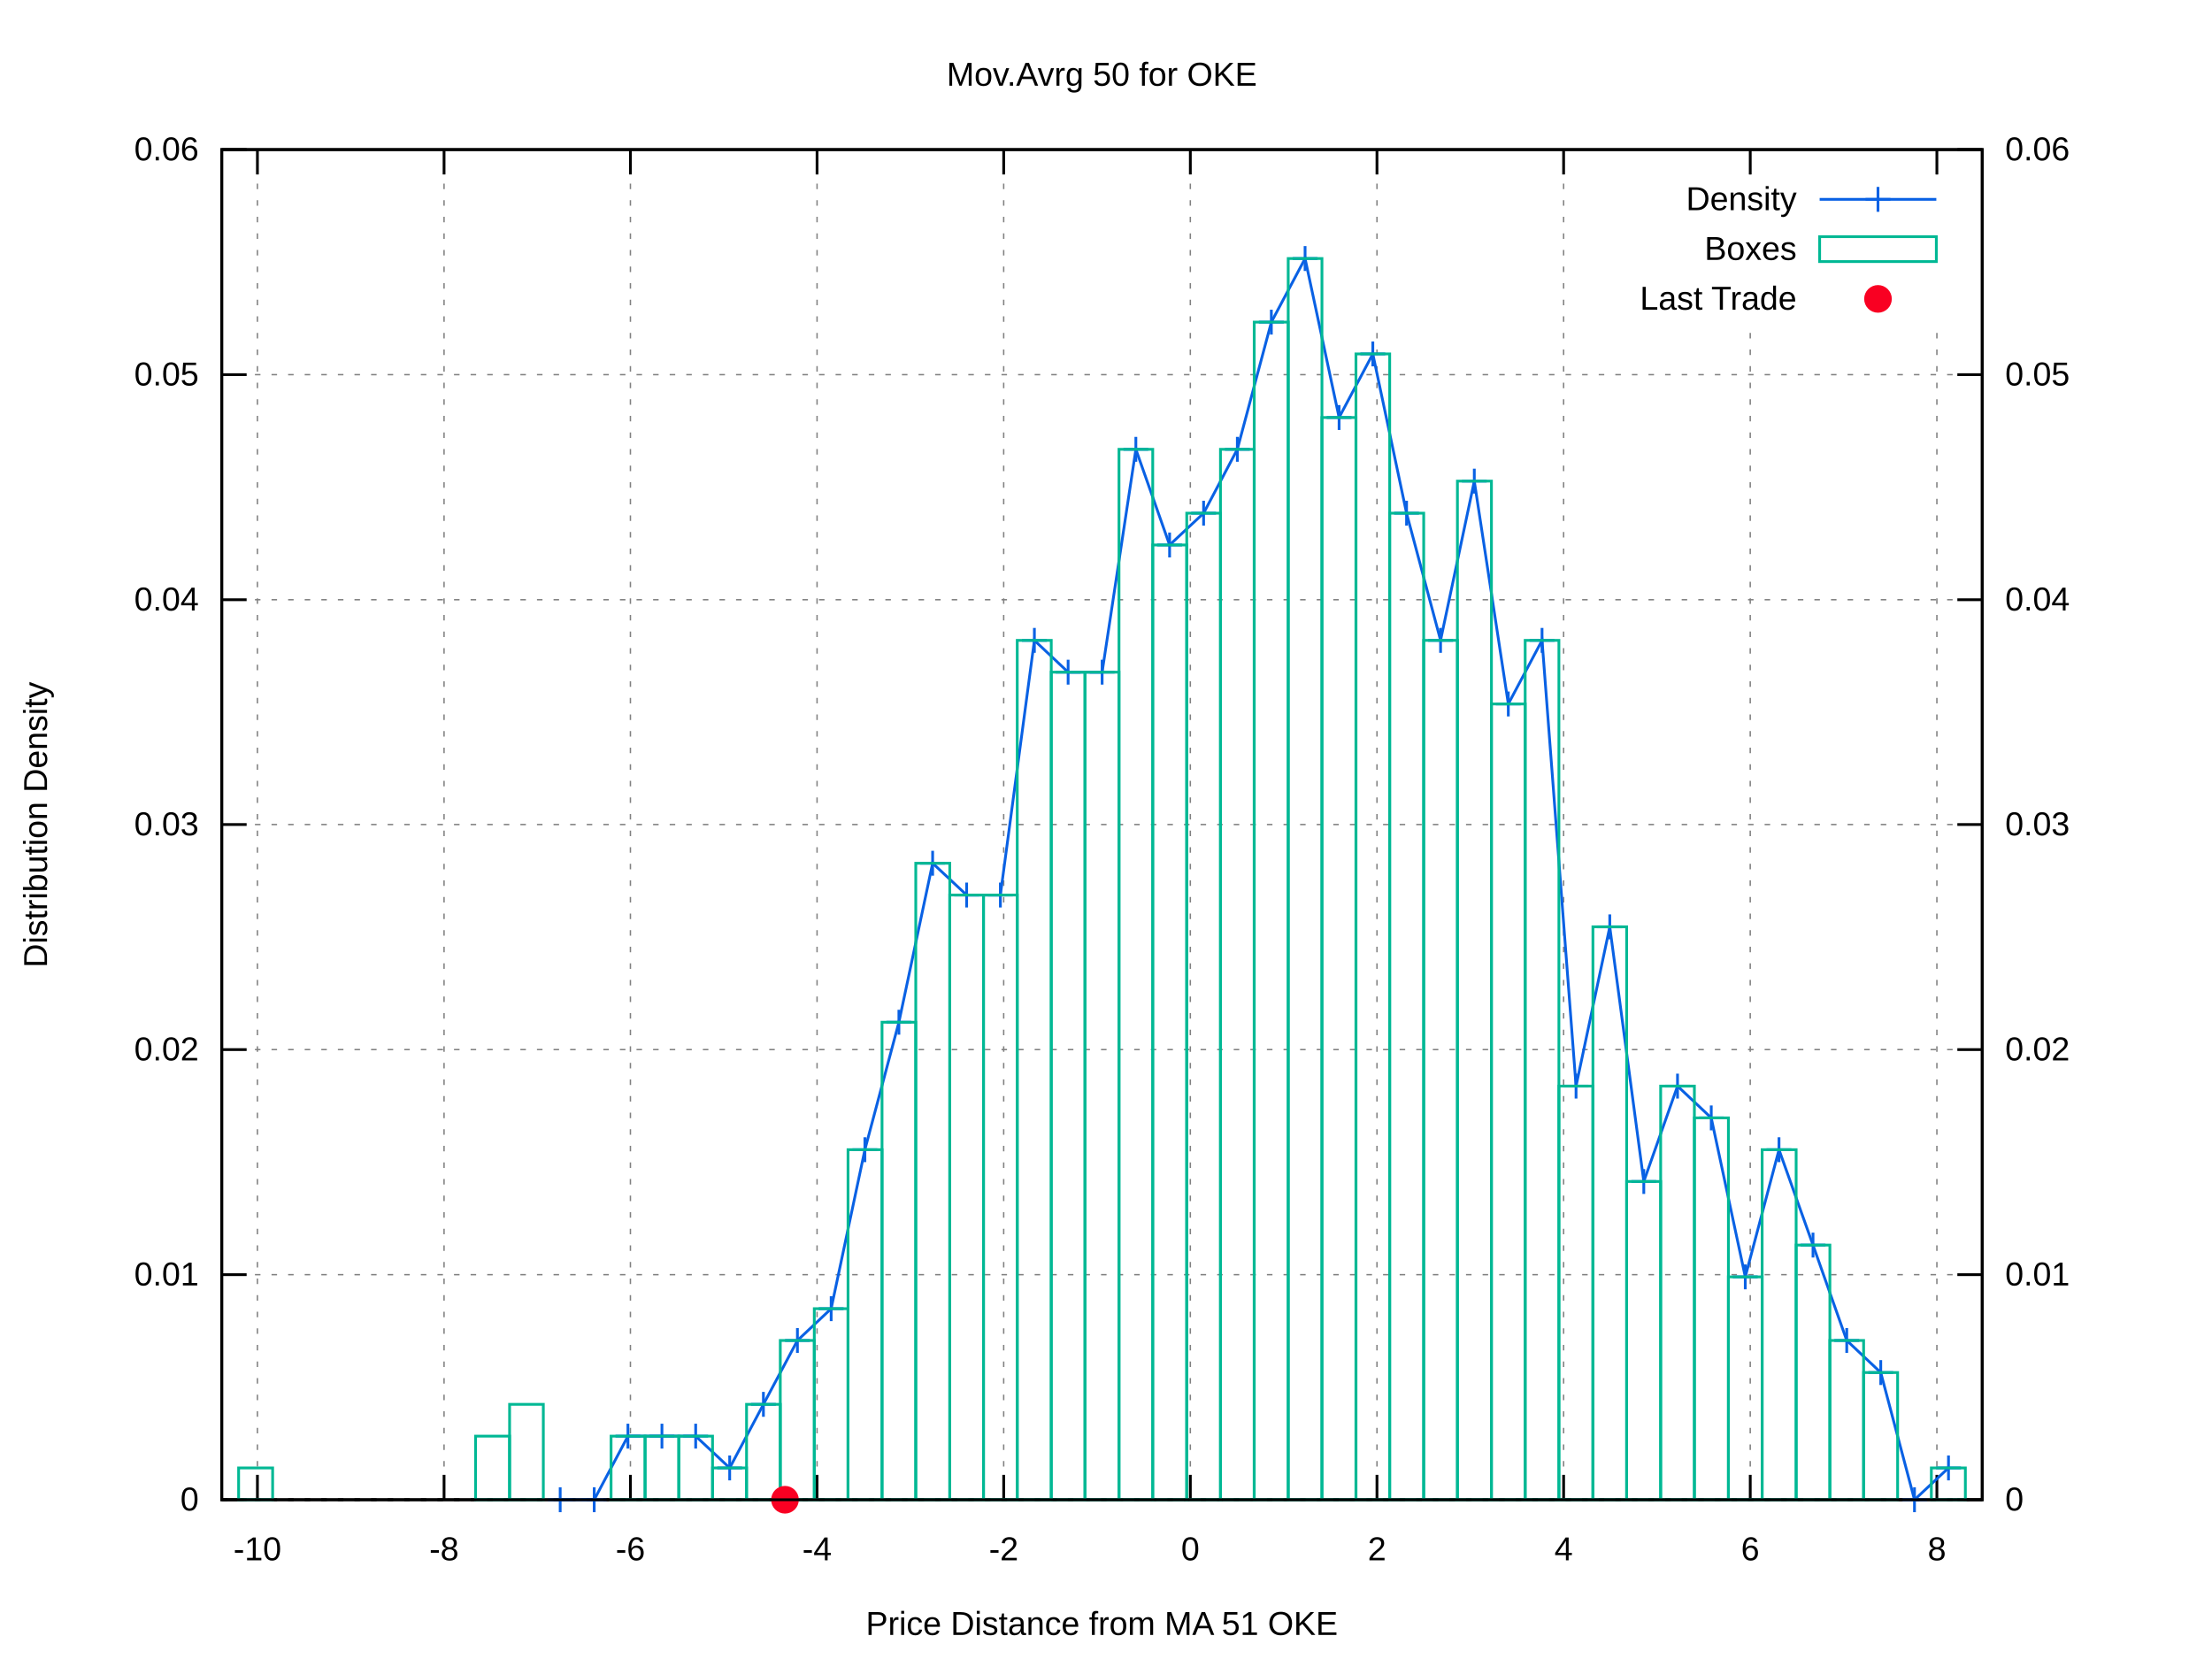
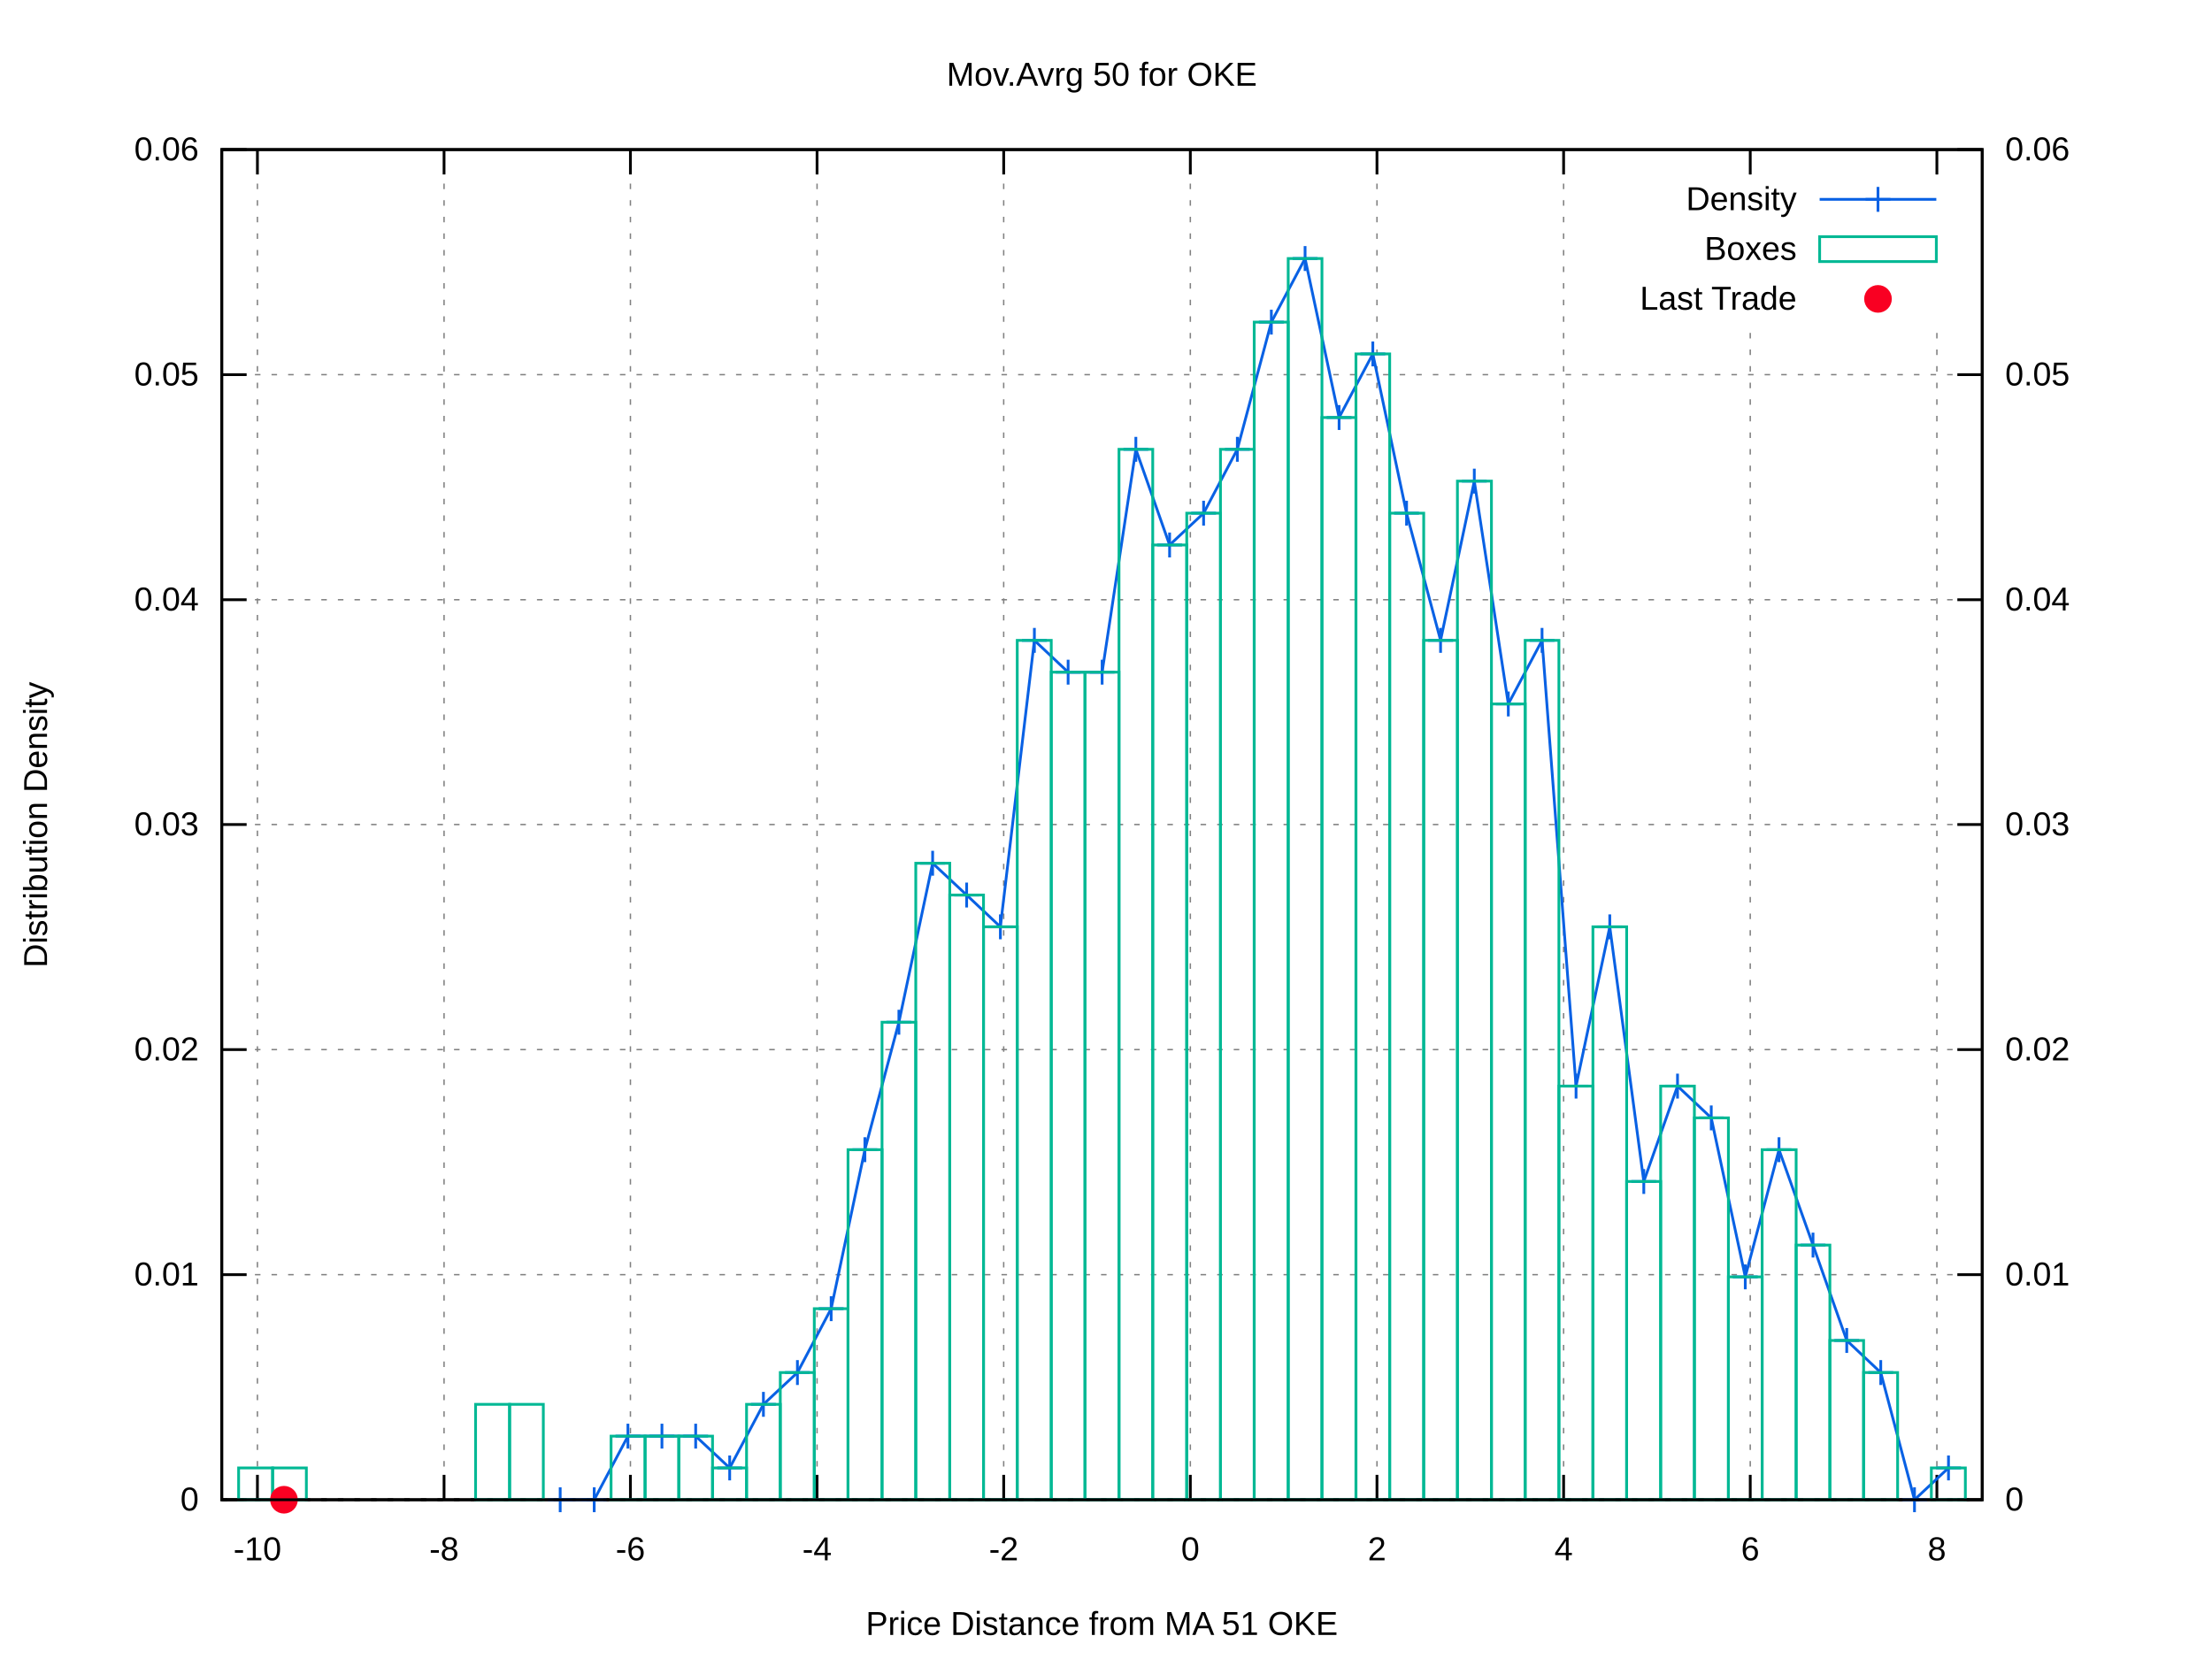
<svg xmlns="http://www.w3.org/2000/svg" xmlns:xlink="http://www.w3.org/1999/xlink" viewBox="0 0 800 600">
  <g id="gnuplot_canvas">
    <rect x="0" y="0" width="800" height="600" fill="#ffffff" />
    <defs>
      <circle id="gpDot" r="0.5" stroke-width="0.5" />
      <path id="gpPt0" stroke-width="0.222" stroke="currentColor" d="M-1,0 h2 M0,-1 v2" />
      <path id="gpPt1" stroke-width="0.222" stroke="currentColor" d="M-1,-1 L1,1 M1,-1 L-1,1" />
      <path id="gpPt2" stroke-width="0.222" stroke="currentColor" d="M-1,0 L1,0 M0,-1 L0,1 M-1,-1 L1,1 M-1,1 L1,-1" />
      <rect id="gpPt3" stroke-width="0.222" stroke="currentColor" x="-1" y="-1" width="2" height="2" />
      <rect id="gpPt4" stroke-width="0.222" stroke="currentColor" fill="currentColor" x="-1" y="-1" width="2" height="2" />
      <circle id="gpPt5" stroke-width="0.222" stroke="currentColor" cx="0" cy="0" r="1" />
      <use xlink:href="#gpPt5" id="gpPt6" fill="currentColor" stroke="none" />
      <path id="gpPt7" stroke-width="0.222" stroke="currentColor" d="M0,-1.33 L-1.33,0.67 L1.33,0.67 z" />
      <use xlink:href="#gpPt7" id="gpPt8" fill="currentColor" stroke="none" />
      <use xlink:href="#gpPt7" id="gpPt9" stroke="currentColor" transform="rotate(180)" />
      <use xlink:href="#gpPt9" id="gpPt10" fill="currentColor" stroke="none" />
      <use xlink:href="#gpPt3" id="gpPt11" stroke="currentColor" transform="rotate(45)" />
      <use xlink:href="#gpPt11" id="gpPt12" fill="currentColor" stroke="none" />
      <path id="gpPt13" stroke-width="0.222" stroke="currentColor" d="M0,1.330 L1.265,0.411 L0.782,-1.067 L-0.782,-1.076 L-1.265,0.411 z" />
      <use xlink:href="#gpPt13" id="gpPt14" fill="currentColor" stroke="none" />
      <filter id="textbox" filterUnits="objectBoundingBox" x="0" y="0" height="1" width="1">
        <feFlood flood-color="#FFFFFF" flood-opacity="1" result="bgnd" />
        <feComposite in="SourceGraphic" in2="bgnd" operator="atop" />
      </filter>
      <filter id="greybox" filterUnits="objectBoundingBox" x="0" y="0" height="1" width="1">
        <feFlood flood-color="lightgrey" flood-opacity="1" result="grey" />
        <feComposite in="SourceGraphic" in2="grey" operator="atop" />
      </filter>
    </defs>
    <g fill="none" color="#FFFFFF" stroke="black" stroke-width="1.00" stroke-linecap="butt" stroke-linejoin="miter">
</g>
    <g fill="none" color="black" stroke="currentColor" stroke-width="1.00" stroke-linecap="butt" stroke-linejoin="miter">
</g>
    <g fill="none" color="black" stroke="black" stroke-width="0.50" stroke-linecap="butt" stroke-linejoin="miter">
</g>
    <g fill="none" color="gray" stroke="currentColor" stroke-width="0.50" stroke-linecap="butt" stroke-linejoin="miter">
      <path stroke="gray" stroke-dasharray="2,4" class="gridline" d="M80.2,542.4 L716.9,542.4  " />
    </g>
    <g fill="none" color="gray" stroke="gray" stroke-width="1.00" stroke-linecap="butt" stroke-linejoin="miter">
</g>
    <g fill="none" color="black" stroke="currentColor" stroke-width="1.00" stroke-linecap="butt" stroke-linejoin="miter">
      <path stroke="black" d="M80.2,542.4 L89.2,542.4  " />
      <g transform="translate(71.9,546.3)" stroke="none" fill="black" font-family="arial" font-size="12.00" text-anchor="end">
        <text>
          <tspan font-family="arial"> 0</tspan>
        </text>
      </g>
    </g>
    <g fill="none" color="black" stroke="currentColor" stroke-width="1.00" stroke-linecap="butt" stroke-linejoin="miter">
</g>
    <g fill="none" color="black" stroke="black" stroke-width="0.50" stroke-linecap="butt" stroke-linejoin="miter">
</g>
    <g fill="none" color="gray" stroke="currentColor" stroke-width="0.50" stroke-linecap="butt" stroke-linejoin="miter">
      <path stroke="gray" stroke-dasharray="2,4" class="gridline" d="M80.2,461.0 L716.9,461.0  " />
    </g>
    <g fill="none" color="gray" stroke="gray" stroke-width="1.00" stroke-linecap="butt" stroke-linejoin="miter">
</g>
    <g fill="none" color="black" stroke="currentColor" stroke-width="1.00" stroke-linecap="butt" stroke-linejoin="miter">
      <path stroke="black" d="M80.2,461.0 L89.2,461.0  " />
      <g transform="translate(71.9,464.9)" stroke="none" fill="black" font-family="arial" font-size="12.00" text-anchor="end">
        <text>
          <tspan font-family="arial"> 0.01</tspan>
        </text>
      </g>
    </g>
    <g fill="none" color="black" stroke="currentColor" stroke-width="1.00" stroke-linecap="butt" stroke-linejoin="miter">
</g>
    <g fill="none" color="black" stroke="black" stroke-width="0.50" stroke-linecap="butt" stroke-linejoin="miter">
</g>
    <g fill="none" color="gray" stroke="currentColor" stroke-width="0.50" stroke-linecap="butt" stroke-linejoin="miter">
      <path stroke="gray" stroke-dasharray="2,4" class="gridline" d="M80.2,379.6 L716.9,379.6  " />
    </g>
    <g fill="none" color="gray" stroke="gray" stroke-width="1.00" stroke-linecap="butt" stroke-linejoin="miter">
</g>
    <g fill="none" color="black" stroke="currentColor" stroke-width="1.00" stroke-linecap="butt" stroke-linejoin="miter">
      <path stroke="black" d="M80.2,379.6 L89.2,379.6  " />
      <g transform="translate(71.9,383.5)" stroke="none" fill="black" font-family="arial" font-size="12.00" text-anchor="end">
        <text>
          <tspan font-family="arial"> 0.02</tspan>
        </text>
      </g>
    </g>
    <g fill="none" color="black" stroke="currentColor" stroke-width="1.00" stroke-linecap="butt" stroke-linejoin="miter">
</g>
    <g fill="none" color="black" stroke="black" stroke-width="0.50" stroke-linecap="butt" stroke-linejoin="miter">
</g>
    <g fill="none" color="gray" stroke="currentColor" stroke-width="0.50" stroke-linecap="butt" stroke-linejoin="miter">
      <path stroke="gray" stroke-dasharray="2,4" class="gridline" d="M80.2,298.2 L716.9,298.2  " />
    </g>
    <g fill="none" color="gray" stroke="gray" stroke-width="1.00" stroke-linecap="butt" stroke-linejoin="miter">
</g>
    <g fill="none" color="black" stroke="currentColor" stroke-width="1.00" stroke-linecap="butt" stroke-linejoin="miter">
      <path stroke="black" d="M80.2,298.2 L89.2,298.2  " />
      <g transform="translate(71.9,302.1)" stroke="none" fill="black" font-family="arial" font-size="12.00" text-anchor="end">
        <text>
          <tspan font-family="arial"> 0.03</tspan>
        </text>
      </g>
    </g>
    <g fill="none" color="black" stroke="currentColor" stroke-width="1.00" stroke-linecap="butt" stroke-linejoin="miter">
</g>
    <g fill="none" color="black" stroke="black" stroke-width="0.50" stroke-linecap="butt" stroke-linejoin="miter">
</g>
    <g fill="none" color="gray" stroke="currentColor" stroke-width="0.50" stroke-linecap="butt" stroke-linejoin="miter">
      <path stroke="gray" stroke-dasharray="2,4" class="gridline" d="M80.2,216.9 L716.9,216.9  " />
    </g>
    <g fill="none" color="gray" stroke="gray" stroke-width="1.00" stroke-linecap="butt" stroke-linejoin="miter">
</g>
    <g fill="none" color="black" stroke="currentColor" stroke-width="1.00" stroke-linecap="butt" stroke-linejoin="miter">
      <path stroke="black" d="M80.2,216.9 L89.2,216.9  " />
      <g transform="translate(71.9,220.8)" stroke="none" fill="black" font-family="arial" font-size="12.00" text-anchor="end">
        <text>
          <tspan font-family="arial"> 0.04</tspan>
        </text>
      </g>
    </g>
    <g fill="none" color="black" stroke="currentColor" stroke-width="1.00" stroke-linecap="butt" stroke-linejoin="miter">
</g>
    <g fill="none" color="black" stroke="black" stroke-width="0.50" stroke-linecap="butt" stroke-linejoin="miter">
</g>
    <g fill="none" color="gray" stroke="currentColor" stroke-width="0.50" stroke-linecap="butt" stroke-linejoin="miter">
      <path stroke="gray" stroke-dasharray="2,4" class="gridline" d="M80.2,135.5 L716.9,135.5  " />
    </g>
    <g fill="none" color="gray" stroke="gray" stroke-width="1.00" stroke-linecap="butt" stroke-linejoin="miter">
</g>
    <g fill="none" color="black" stroke="currentColor" stroke-width="1.00" stroke-linecap="butt" stroke-linejoin="miter">
      <path stroke="black" d="M80.2,135.5 L89.2,135.5  " />
      <g transform="translate(71.9,139.4)" stroke="none" fill="black" font-family="arial" font-size="12.00" text-anchor="end">
        <text>
          <tspan font-family="arial"> 0.05</tspan>
        </text>
      </g>
    </g>
    <g fill="none" color="black" stroke="currentColor" stroke-width="1.00" stroke-linecap="butt" stroke-linejoin="miter">
</g>
    <g fill="none" color="black" stroke="black" stroke-width="0.50" stroke-linecap="butt" stroke-linejoin="miter">
</g>
    <g fill="none" color="gray" stroke="currentColor" stroke-width="0.50" stroke-linecap="butt" stroke-linejoin="miter">
      <path stroke="gray" stroke-dasharray="2,4" class="gridline" d="M80.2,54.1 L716.9,54.1  " />
    </g>
    <g fill="none" color="gray" stroke="gray" stroke-width="1.00" stroke-linecap="butt" stroke-linejoin="miter">
</g>
    <g fill="none" color="black" stroke="currentColor" stroke-width="1.00" stroke-linecap="butt" stroke-linejoin="miter">
      <path stroke="black" d="M80.2,54.1 L89.2,54.1  " />
      <g transform="translate(71.9,58.0)" stroke="none" fill="black" font-family="arial" font-size="12.00" text-anchor="end">
        <text>
          <tspan font-family="arial"> 0.06</tspan>
        </text>
      </g>
    </g>
    <g fill="none" color="black" stroke="currentColor" stroke-width="1.00" stroke-linecap="butt" stroke-linejoin="miter">
</g>
    <g fill="none" color="black" stroke="black" stroke-width="0.50" stroke-linecap="butt" stroke-linejoin="miter">
</g>
    <g fill="none" color="gray" stroke="currentColor" stroke-width="0.50" stroke-linecap="butt" stroke-linejoin="miter">
      <path stroke="gray" stroke-dasharray="2,4" class="gridline" d="M93.1,542.4 L93.1,54.1  " />
    </g>
    <g fill="none" color="gray" stroke="gray" stroke-width="1.00" stroke-linecap="butt" stroke-linejoin="miter">
</g>
    <g fill="none" color="black" stroke="currentColor" stroke-width="1.00" stroke-linecap="butt" stroke-linejoin="miter">
      <path stroke="black" d="M93.1,542.4 L93.1,533.4 M93.1,54.1 L93.1,63.1  " />
      <g transform="translate(93.1,564.3)" stroke="none" fill="black" font-family="arial" font-size="12.00" text-anchor="middle">
        <text>
          <tspan font-family="arial">-10</tspan>
        </text>
      </g>
    </g>
    <g fill="none" color="black" stroke="currentColor" stroke-width="1.00" stroke-linecap="butt" stroke-linejoin="miter">
</g>
    <g fill="none" color="black" stroke="black" stroke-width="0.50" stroke-linecap="butt" stroke-linejoin="miter">
</g>
    <g fill="none" color="gray" stroke="currentColor" stroke-width="0.50" stroke-linecap="butt" stroke-linejoin="miter">
      <path stroke="gray" stroke-dasharray="2,4" class="gridline" d="M160.6,542.4 L160.6,54.1  " />
    </g>
    <g fill="none" color="gray" stroke="gray" stroke-width="1.00" stroke-linecap="butt" stroke-linejoin="miter">
</g>
    <g fill="none" color="black" stroke="currentColor" stroke-width="1.00" stroke-linecap="butt" stroke-linejoin="miter">
      <path stroke="black" d="M160.6,542.4 L160.6,533.4 M160.6,54.1 L160.6,63.1  " />
      <g transform="translate(160.6,564.3)" stroke="none" fill="black" font-family="arial" font-size="12.00" text-anchor="middle">
        <text>
          <tspan font-family="arial">-8</tspan>
        </text>
      </g>
    </g>
    <g fill="none" color="black" stroke="currentColor" stroke-width="1.00" stroke-linecap="butt" stroke-linejoin="miter">
</g>
    <g fill="none" color="black" stroke="black" stroke-width="0.50" stroke-linecap="butt" stroke-linejoin="miter">
</g>
    <g fill="none" color="gray" stroke="currentColor" stroke-width="0.50" stroke-linecap="butt" stroke-linejoin="miter">
      <path stroke="gray" stroke-dasharray="2,4" class="gridline" d="M228.0,542.4 L228.0,54.1  " />
    </g>
    <g fill="none" color="gray" stroke="gray" stroke-width="1.00" stroke-linecap="butt" stroke-linejoin="miter">
</g>
    <g fill="none" color="black" stroke="currentColor" stroke-width="1.00" stroke-linecap="butt" stroke-linejoin="miter">
      <path stroke="black" d="M228.0,542.4 L228.0,533.4 M228.0,54.1 L228.0,63.1  " />
      <g transform="translate(228.0,564.3)" stroke="none" fill="black" font-family="arial" font-size="12.00" text-anchor="middle">
        <text>
          <tspan font-family="arial">-6</tspan>
        </text>
      </g>
    </g>
    <g fill="none" color="black" stroke="currentColor" stroke-width="1.00" stroke-linecap="butt" stroke-linejoin="miter">
</g>
    <g fill="none" color="black" stroke="black" stroke-width="0.50" stroke-linecap="butt" stroke-linejoin="miter">
</g>
    <g fill="none" color="gray" stroke="currentColor" stroke-width="0.50" stroke-linecap="butt" stroke-linejoin="miter">
      <path stroke="gray" stroke-dasharray="2,4" class="gridline" d="M295.5,542.4 L295.5,54.1  " />
    </g>
    <g fill="none" color="gray" stroke="gray" stroke-width="1.00" stroke-linecap="butt" stroke-linejoin="miter">
</g>
    <g fill="none" color="black" stroke="currentColor" stroke-width="1.00" stroke-linecap="butt" stroke-linejoin="miter">
      <path stroke="black" d="M295.5,542.4 L295.5,533.4 M295.5,54.1 L295.5,63.1  " />
      <g transform="translate(295.5,564.3)" stroke="none" fill="black" font-family="arial" font-size="12.00" text-anchor="middle">
        <text>
          <tspan font-family="arial">-4</tspan>
        </text>
      </g>
    </g>
    <g fill="none" color="black" stroke="currentColor" stroke-width="1.00" stroke-linecap="butt" stroke-linejoin="miter">
</g>
    <g fill="none" color="black" stroke="black" stroke-width="0.50" stroke-linecap="butt" stroke-linejoin="miter">
</g>
    <g fill="none" color="gray" stroke="currentColor" stroke-width="0.50" stroke-linecap="butt" stroke-linejoin="miter">
      <path stroke="gray" stroke-dasharray="2,4" class="gridline" d="M363.0,542.4 L363.0,54.1  " />
    </g>
    <g fill="none" color="gray" stroke="gray" stroke-width="1.00" stroke-linecap="butt" stroke-linejoin="miter">
</g>
    <g fill="none" color="black" stroke="currentColor" stroke-width="1.00" stroke-linecap="butt" stroke-linejoin="miter">
      <path stroke="black" d="M363.0,542.4 L363.0,533.4 M363.0,54.1 L363.0,63.1  " />
      <g transform="translate(363.0,564.3)" stroke="none" fill="black" font-family="arial" font-size="12.00" text-anchor="middle">
        <text>
          <tspan font-family="arial">-2</tspan>
        </text>
      </g>
    </g>
    <g fill="none" color="black" stroke="currentColor" stroke-width="1.00" stroke-linecap="butt" stroke-linejoin="miter">
</g>
    <g fill="none" color="black" stroke="black" stroke-width="0.50" stroke-linecap="butt" stroke-linejoin="miter">
</g>
    <g fill="none" color="gray" stroke="currentColor" stroke-width="0.50" stroke-linecap="butt" stroke-linejoin="miter">
      <path stroke="gray" stroke-dasharray="2,4" class="gridline" d="M430.5,542.4 L430.5,54.1  " />
    </g>
    <g fill="none" color="gray" stroke="gray" stroke-width="1.00" stroke-linecap="butt" stroke-linejoin="miter">
</g>
    <g fill="none" color="black" stroke="currentColor" stroke-width="1.00" stroke-linecap="butt" stroke-linejoin="miter">
      <path stroke="black" d="M430.5,542.4 L430.5,533.4 M430.5,54.1 L430.5,63.1  " />
      <g transform="translate(430.5,564.3)" stroke="none" fill="black" font-family="arial" font-size="12.00" text-anchor="middle">
        <text>
          <tspan font-family="arial"> 0</tspan>
        </text>
      </g>
    </g>
    <g fill="none" color="black" stroke="currentColor" stroke-width="1.00" stroke-linecap="butt" stroke-linejoin="miter">
</g>
    <g fill="none" color="black" stroke="black" stroke-width="0.50" stroke-linecap="butt" stroke-linejoin="miter">
</g>
    <g fill="none" color="gray" stroke="currentColor" stroke-width="0.50" stroke-linecap="butt" stroke-linejoin="miter">
      <path stroke="gray" stroke-dasharray="2,4" class="gridline" d="M498.0,542.4 L498.0,54.1  " />
    </g>
    <g fill="none" color="gray" stroke="gray" stroke-width="1.00" stroke-linecap="butt" stroke-linejoin="miter">
</g>
    <g fill="none" color="black" stroke="currentColor" stroke-width="1.00" stroke-linecap="butt" stroke-linejoin="miter">
      <path stroke="black" d="M498.0,542.4 L498.0,533.4 M498.0,54.1 L498.0,63.1  " />
      <g transform="translate(498.0,564.3)" stroke="none" fill="black" font-family="arial" font-size="12.00" text-anchor="middle">
        <text>
          <tspan font-family="arial"> 2</tspan>
        </text>
      </g>
    </g>
    <g fill="none" color="black" stroke="currentColor" stroke-width="1.00" stroke-linecap="butt" stroke-linejoin="miter">
</g>
    <g fill="none" color="black" stroke="black" stroke-width="0.50" stroke-linecap="butt" stroke-linejoin="miter">
</g>
    <g fill="none" color="gray" stroke="currentColor" stroke-width="0.50" stroke-linecap="butt" stroke-linejoin="miter">
      <path stroke="gray" stroke-dasharray="2,4" class="gridline" d="M565.5,542.4 L565.5,54.1  " />
    </g>
    <g fill="none" color="gray" stroke="gray" stroke-width="1.00" stroke-linecap="butt" stroke-linejoin="miter">
</g>
    <g fill="none" color="black" stroke="currentColor" stroke-width="1.00" stroke-linecap="butt" stroke-linejoin="miter">
      <path stroke="black" d="M565.5,542.4 L565.5,533.4 M565.5,54.1 L565.5,63.1  " />
      <g transform="translate(565.5,564.3)" stroke="none" fill="black" font-family="arial" font-size="12.00" text-anchor="middle">
        <text>
          <tspan font-family="arial"> 4</tspan>
        </text>
      </g>
    </g>
    <g fill="none" color="black" stroke="currentColor" stroke-width="1.00" stroke-linecap="butt" stroke-linejoin="miter">
</g>
    <g fill="none" color="black" stroke="black" stroke-width="0.50" stroke-linecap="butt" stroke-linejoin="miter">
</g>
    <g fill="none" color="gray" stroke="currentColor" stroke-width="0.50" stroke-linecap="butt" stroke-linejoin="miter">
      <path stroke="gray" stroke-dasharray="2,4" class="gridline" d="M633.0,542.4 L633.0,117.1 M633.0,63.1 L633.0,54.1  " />
    </g>
    <g fill="none" color="gray" stroke="gray" stroke-width="1.00" stroke-linecap="butt" stroke-linejoin="miter">
</g>
    <g fill="none" color="black" stroke="currentColor" stroke-width="1.00" stroke-linecap="butt" stroke-linejoin="miter">
      <path stroke="black" d="M633.0,542.4 L633.0,533.4 M633.0,54.1 L633.0,63.1  " />
      <g transform="translate(633.0,564.3)" stroke="none" fill="black" font-family="arial" font-size="12.00" text-anchor="middle">
        <text>
          <tspan font-family="arial"> 6</tspan>
        </text>
      </g>
    </g>
    <g fill="none" color="black" stroke="currentColor" stroke-width="1.00" stroke-linecap="butt" stroke-linejoin="miter">
</g>
    <g fill="none" color="black" stroke="black" stroke-width="0.50" stroke-linecap="butt" stroke-linejoin="miter">
</g>
    <g fill="none" color="gray" stroke="currentColor" stroke-width="0.50" stroke-linecap="butt" stroke-linejoin="miter">
      <path stroke="gray" stroke-dasharray="2,4" class="gridline" d="M700.5,542.4 L700.5,117.1 M700.5,63.1 L700.5,54.1  " />
    </g>
    <g fill="none" color="gray" stroke="gray" stroke-width="1.00" stroke-linecap="butt" stroke-linejoin="miter">
</g>
    <g fill="none" color="black" stroke="currentColor" stroke-width="1.00" stroke-linecap="butt" stroke-linejoin="miter">
      <path stroke="black" d="M700.5,542.4 L700.5,533.4 M700.5,54.1 L700.5,63.1  " />
      <g transform="translate(700.5,564.3)" stroke="none" fill="black" font-family="arial" font-size="12.00" text-anchor="middle">
        <text>
          <tspan font-family="arial"> 8</tspan>
        </text>
      </g>
    </g>
    <g fill="none" color="black" stroke="currentColor" stroke-width="1.00" stroke-linecap="butt" stroke-linejoin="miter">
      <path stroke="black" d="M716.9,542.4 L707.9,542.4  " />
      <g transform="translate(725.2,546.3)" stroke="none" fill="black" font-family="arial" font-size="12.00" text-anchor="start">
        <text>
          <tspan font-family="arial"> 0</tspan>
        </text>
      </g>
    </g>
    <g fill="none" color="black" stroke="currentColor" stroke-width="1.00" stroke-linecap="butt" stroke-linejoin="miter">
      <path stroke="black" d="M716.9,461.0 L707.9,461.0  " />
      <g transform="translate(725.2,464.9)" stroke="none" fill="black" font-family="arial" font-size="12.00" text-anchor="start">
        <text>
          <tspan font-family="arial"> 0.01</tspan>
        </text>
      </g>
    </g>
    <g fill="none" color="black" stroke="currentColor" stroke-width="1.00" stroke-linecap="butt" stroke-linejoin="miter">
      <path stroke="black" d="M716.9,379.6 L707.9,379.6  " />
      <g transform="translate(725.2,383.5)" stroke="none" fill="black" font-family="arial" font-size="12.00" text-anchor="start">
        <text>
          <tspan font-family="arial"> 0.02</tspan>
        </text>
      </g>
    </g>
    <g fill="none" color="black" stroke="currentColor" stroke-width="1.00" stroke-linecap="butt" stroke-linejoin="miter">
      <path stroke="black" d="M716.9,298.2 L707.9,298.2  " />
      <g transform="translate(725.2,302.1)" stroke="none" fill="black" font-family="arial" font-size="12.00" text-anchor="start">
        <text>
          <tspan font-family="arial"> 0.03</tspan>
        </text>
      </g>
    </g>
    <g fill="none" color="black" stroke="currentColor" stroke-width="1.00" stroke-linecap="butt" stroke-linejoin="miter">
      <path stroke="black" d="M716.9,216.9 L707.9,216.9  " />
      <g transform="translate(725.2,220.8)" stroke="none" fill="black" font-family="arial" font-size="12.00" text-anchor="start">
        <text>
          <tspan font-family="arial"> 0.04</tspan>
        </text>
      </g>
    </g>
    <g fill="none" color="black" stroke="currentColor" stroke-width="1.00" stroke-linecap="butt" stroke-linejoin="miter">
      <path stroke="black" d="M716.9,135.5 L707.9,135.5  " />
      <g transform="translate(725.2,139.4)" stroke="none" fill="black" font-family="arial" font-size="12.00" text-anchor="start">
        <text>
          <tspan font-family="arial"> 0.05</tspan>
        </text>
      </g>
    </g>
    <g fill="none" color="black" stroke="currentColor" stroke-width="1.00" stroke-linecap="butt" stroke-linejoin="miter">
      <path stroke="black" d="M716.9,54.1 L707.9,54.1  " />
      <g transform="translate(725.2,58.0)" stroke="none" fill="black" font-family="arial" font-size="12.00" text-anchor="start">
        <text>
          <tspan font-family="arial"> 0.06</tspan>
        </text>
      </g>
    </g>
    <g fill="none" color="black" stroke="currentColor" stroke-width="1.00" stroke-linecap="butt" stroke-linejoin="miter">
</g>
    <g fill="none" color="gray" stroke="currentColor" stroke-width="1.00" stroke-linecap="butt" stroke-linejoin="miter">
      <path stroke="black" stroke-dasharray="2,4" d="M80.2,542.4 L716.9,542.4  " />
    </g>
    <g fill="none" color="black" stroke="currentColor" stroke-width="1.00" stroke-linecap="butt" stroke-linejoin="miter">
      <path stroke="black" d="M80.2,54.1 L80.2,542.4 L716.9,542.4 L716.9,54.1 L80.2,54.1 Z  " />
    </g>
    <g fill="none" color="black" stroke="currentColor" stroke-width="1.00" stroke-linecap="butt" stroke-linejoin="miter">
      <g transform="translate(17.0,298.3) rotate(270)" stroke="none" fill="black" font-family="arial" font-size="12.00" text-anchor="middle">
        <text>
          <tspan font-family="arial">Distribution Density</tspan>
        </text>
      </g>
    </g>
    <g fill="none" color="black" stroke="currentColor" stroke-width="1.00" stroke-linecap="butt" stroke-linejoin="miter">
      <g transform="translate(398.5,591.3)" stroke="none" fill="black" font-family="arial" font-size="12.00" text-anchor="middle">
        <text>
          <tspan font-family="arial">Price Distance from MA 51 OKE</tspan>
        </text>
      </g>
    </g>
    <g fill="none" color="black" stroke="currentColor" stroke-width="1.00" stroke-linecap="butt" stroke-linejoin="miter">
      <g transform="translate(398.5,31.0)" stroke="none" fill="black" font-family="arial" font-size="12.00" text-anchor="middle">
        <text>
          <tspan font-family="arial">Mov.Avrg 50 for OKE </tspan>
        </text>
      </g>
    </g>
    <g id="gnuplot_plot_1">
      <g fill="none" color="black" stroke="currentColor" stroke-width="1.00" stroke-linecap="butt" stroke-linejoin="miter">
        <g transform="translate(649.8,76.0)" stroke="none" fill="black" font-family="arial" font-size="12.00" text-anchor="end">
          <text>
            <tspan font-family="arial">Density</tspan>
          </text>
        </g>
      </g>
      <g fill="none" color="black" stroke="currentColor" stroke-width="1.00" stroke-linecap="butt" stroke-linejoin="miter">
-         <path stroke="rgb(  9,  97, 228)" d="M658.1,72.1 L700.3,72.1 M202.6,542.4 L214.9,542.4 L227.1,519.4 L239.4,519.4 L251.6,519.4 L263.9,530.9   L276.1,507.9 L288.4,484.8 L300.6,473.3 L312.8,415.8 L325.1,369.7 L337.3,312.2 L349.6,323.7 L361.8,323.7   L374.1,231.6 L386.3,243.1 L398.6,243.1 L410.8,162.5 L423.0,197.1 L435.3,185.6 L447.5,162.5 L459.8,116.5   L472.0,93.5 L484.3,151.0 L496.5,128.0 L508.7,185.6 L521.0,231.6 L533.2,174.0 L545.5,254.6 L557.7,231.6   L570.0,392.8 L582.2,335.2 L594.5,427.3 L606.7,392.8 L618.9,404.3 L631.2,461.8 L643.4,415.8 L655.7,450.3   L667.9,484.8 L680.2,496.4 L692.4,542.4 L704.7,530.9  " />
+         <path stroke="rgb(  9,  97, 228)" d="M658.1,72.1 L700.3,72.1 M202.6,542.4 L214.9,542.4 L227.1,519.4 L239.4,519.4 L251.6,519.4 L263.9,530.9   L276.1,507.9 L288.4,496.4 L300.6,473.3 L312.8,415.8 L325.1,369.7 L337.3,312.2 L349.6,323.7 L361.8,335.2   L374.1,231.6 L386.3,243.1 L398.6,243.1 L410.8,162.5 L423.0,197.1 L435.3,185.6 L447.5,162.5 L459.8,116.5   L472.0,93.5 L484.3,151.0 L496.5,128.0 L508.7,185.6 L521.0,231.6 L533.2,174.0 L545.5,254.6 L557.7,231.6   L570.0,392.8 L582.2,335.2 L594.5,427.3 L606.7,392.8 L618.9,404.3 L631.2,461.8 L643.4,415.8 L655.7,450.3   L667.9,484.8 L680.2,496.4 L692.4,542.4 L704.7,530.9  " />
        <use xlink:href="#gpPt0" transform="translate(202.6,542.4) scale(4.50)" color="rgb(  9,  97, 228)" />
        <use xlink:href="#gpPt0" transform="translate(214.9,542.4) scale(4.50)" color="rgb(  9,  97, 228)" />
        <use xlink:href="#gpPt0" transform="translate(227.1,519.4) scale(4.50)" color="rgb(  9,  97, 228)" />
        <use xlink:href="#gpPt0" transform="translate(239.4,519.4) scale(4.50)" color="rgb(  9,  97, 228)" />
        <use xlink:href="#gpPt0" transform="translate(251.6,519.4) scale(4.50)" color="rgb(  9,  97, 228)" />
        <use xlink:href="#gpPt0" transform="translate(263.9,530.9) scale(4.50)" color="rgb(  9,  97, 228)" />
        <use xlink:href="#gpPt0" transform="translate(276.1,507.9) scale(4.50)" color="rgb(  9,  97, 228)" />
-         <use xlink:href="#gpPt0" transform="translate(288.4,484.8) scale(4.50)" color="rgb(  9,  97, 228)" />
+         <use xlink:href="#gpPt0" transform="translate(288.4,496.4) scale(4.50)" color="rgb(  9,  97, 228)" />
        <use xlink:href="#gpPt0" transform="translate(300.6,473.3) scale(4.50)" color="rgb(  9,  97, 228)" />
        <use xlink:href="#gpPt0" transform="translate(312.8,415.8) scale(4.50)" color="rgb(  9,  97, 228)" />
        <use xlink:href="#gpPt0" transform="translate(325.1,369.7) scale(4.50)" color="rgb(  9,  97, 228)" />
        <use xlink:href="#gpPt0" transform="translate(337.3,312.2) scale(4.50)" color="rgb(  9,  97, 228)" />
        <use xlink:href="#gpPt0" transform="translate(349.6,323.7) scale(4.50)" color="rgb(  9,  97, 228)" />
-         <use xlink:href="#gpPt0" transform="translate(361.8,323.7) scale(4.50)" color="rgb(  9,  97, 228)" />
+         <use xlink:href="#gpPt0" transform="translate(361.8,335.2) scale(4.50)" color="rgb(  9,  97, 228)" />
        <use xlink:href="#gpPt0" transform="translate(374.1,231.6) scale(4.50)" color="rgb(  9,  97, 228)" />
        <use xlink:href="#gpPt0" transform="translate(386.3,243.1) scale(4.50)" color="rgb(  9,  97, 228)" />
        <use xlink:href="#gpPt0" transform="translate(398.6,243.1) scale(4.50)" color="rgb(  9,  97, 228)" />
        <use xlink:href="#gpPt0" transform="translate(410.8,162.5) scale(4.50)" color="rgb(  9,  97, 228)" />
        <use xlink:href="#gpPt0" transform="translate(423.0,197.1) scale(4.50)" color="rgb(  9,  97, 228)" />
        <use xlink:href="#gpPt0" transform="translate(435.3,185.6) scale(4.50)" color="rgb(  9,  97, 228)" />
        <use xlink:href="#gpPt0" transform="translate(447.5,162.5) scale(4.50)" color="rgb(  9,  97, 228)" />
        <use xlink:href="#gpPt0" transform="translate(459.8,116.5) scale(4.50)" color="rgb(  9,  97, 228)" />
        <use xlink:href="#gpPt0" transform="translate(472.0,93.5) scale(4.50)" color="rgb(  9,  97, 228)" />
        <use xlink:href="#gpPt0" transform="translate(484.3,151.0) scale(4.50)" color="rgb(  9,  97, 228)" />
        <use xlink:href="#gpPt0" transform="translate(496.5,128.0) scale(4.50)" color="rgb(  9,  97, 228)" />
        <use xlink:href="#gpPt0" transform="translate(508.7,185.6) scale(4.50)" color="rgb(  9,  97, 228)" />
        <use xlink:href="#gpPt0" transform="translate(521.0,231.6) scale(4.50)" color="rgb(  9,  97, 228)" />
        <use xlink:href="#gpPt0" transform="translate(533.2,174.0) scale(4.50)" color="rgb(  9,  97, 228)" />
        <use xlink:href="#gpPt0" transform="translate(545.5,254.6) scale(4.50)" color="rgb(  9,  97, 228)" />
        <use xlink:href="#gpPt0" transform="translate(557.7,231.6) scale(4.50)" color="rgb(  9,  97, 228)" />
        <use xlink:href="#gpPt0" transform="translate(570.0,392.8) scale(4.50)" color="rgb(  9,  97, 228)" />
        <use xlink:href="#gpPt0" transform="translate(582.2,335.2) scale(4.50)" color="rgb(  9,  97, 228)" />
        <use xlink:href="#gpPt0" transform="translate(594.5,427.3) scale(4.50)" color="rgb(  9,  97, 228)" />
        <use xlink:href="#gpPt0" transform="translate(606.7,392.8) scale(4.50)" color="rgb(  9,  97, 228)" />
        <use xlink:href="#gpPt0" transform="translate(618.9,404.3) scale(4.50)" color="rgb(  9,  97, 228)" />
        <use xlink:href="#gpPt0" transform="translate(631.2,461.8) scale(4.50)" color="rgb(  9,  97, 228)" />
        <use xlink:href="#gpPt0" transform="translate(643.4,415.8) scale(4.50)" color="rgb(  9,  97, 228)" />
        <use xlink:href="#gpPt0" transform="translate(655.7,450.3) scale(4.50)" color="rgb(  9,  97, 228)" />
        <use xlink:href="#gpPt0" transform="translate(667.9,484.8) scale(4.50)" color="rgb(  9,  97, 228)" />
        <use xlink:href="#gpPt0" transform="translate(680.2,496.4) scale(4.50)" color="rgb(  9,  97, 228)" />
        <use xlink:href="#gpPt0" transform="translate(692.4,542.4) scale(4.50)" color="rgb(  9,  97, 228)" />
        <use xlink:href="#gpPt0" transform="translate(704.7,530.9) scale(4.50)" color="rgb(  9,  97, 228)" />
        <use xlink:href="#gpPt0" transform="translate(679.2,72.1) scale(4.50)" color="rgb(  9,  97, 228)" />
      </g>
    </g>
    <g id="gnuplot_plot_2">
      <g fill="none" color="black" stroke="currentColor" stroke-width="1.00" stroke-linecap="butt" stroke-linejoin="miter">
        <g transform="translate(649.8,94.0)" stroke="none" fill="black" font-family="arial" font-size="12.00" text-anchor="end">
          <text>
            <tspan font-family="arial">Boxes</tspan>
          </text>
        </g>
      </g>
      <g fill="none" color="black" stroke="currentColor" stroke-width="1.00" stroke-linecap="butt" stroke-linejoin="miter">
        <path stroke="rgb(  0, 184, 148)" d="M658.1,94.6 L700.3,94.6 L700.3,85.6 L658.1,85.6 L658.1,94.6 Z  " />
        <path stroke="rgb(  0, 184, 148)" d="M86.3,542.4 L86.3,530.9 L98.6,530.9 L98.6,542.4 L86.3,542.4 Z  " />
-         <path stroke="rgb(  0, 184, 148)" d="M172.0,542.4 L172.0,519.4 L184.3,519.4 L184.3,542.4 L172.0,542.4 Z  " />
+         <path stroke="rgb(  0, 184, 148)" d="M98.6,542.4 L98.6,530.9 L110.8,530.9 L110.8,542.4 L98.6,542.4 Z  " />
+         <path stroke="rgb(  0, 184, 148)" d="M172.0,542.4 L172.0,507.9 L184.3,507.9 L184.3,542.4 L172.0,542.4 Z  " />
        <path stroke="rgb(  0, 184, 148)" d="M184.3,542.4 L184.3,507.9 L196.5,507.9 L196.5,542.4 L184.3,542.4 Z  " />
        <path stroke="rgb(  0, 184, 148)" d="M221.0,542.4 L221.0,519.4 L233.3,519.4 L233.3,542.4 L221.0,542.4 Z  " />
        <path stroke="rgb(  0, 184, 148)" d="M233.3,542.4 L233.3,519.4 L245.5,519.4 L245.5,542.4 L233.3,542.4 Z  " />
        <path stroke="rgb(  0, 184, 148)" d="M245.5,542.4 L245.5,519.4 L257.7,519.4 L257.7,542.4 L245.5,542.4 Z  " />
        <path stroke="rgb(  0, 184, 148)" d="M257.7,542.4 L257.7,530.9 L270.0,530.9 L270.0,542.4 L257.7,542.4 Z  " />
        <path stroke="rgb(  0, 184, 148)" d="M270.0,542.4 L270.0,507.9 L282.2,507.9 L282.2,542.4 L270.0,542.4 Z  " />
-         <path stroke="rgb(  0, 184, 148)" d="M282.2,542.4 L282.2,484.8 L294.5,484.8 L294.5,542.4 L282.2,542.4 Z  " />
+         <path stroke="rgb(  0, 184, 148)" d="M282.2,542.4 L282.2,496.4 L294.5,496.4 L294.5,542.4 L282.2,542.4 Z  " />
        <path stroke="rgb(  0, 184, 148)" d="M294.5,542.4 L294.5,473.3 L306.7,473.3 L306.7,542.4 L294.5,542.4 Z  " />
        <path stroke="rgb(  0, 184, 148)" d="M306.7,542.4 L306.7,415.8 L319.0,415.8 L319.0,542.4 L306.7,542.4 Z  " />
        <path stroke="rgb(  0, 184, 148)" d="M319.0,542.4 L319.0,369.7 L331.2,369.7 L331.2,542.4 L319.0,542.4 Z  " />
        <path stroke="rgb(  0, 184, 148)" d="M331.2,542.4 L331.2,312.2 L343.5,312.2 L343.5,542.4 L331.2,542.4 Z  " />
        <path stroke="rgb(  0, 184, 148)" d="M343.5,542.4 L343.5,323.7 L355.7,323.7 L355.7,542.4 L343.5,542.4 Z  " />
-         <path stroke="rgb(  0, 184, 148)" d="M355.7,542.4 L355.7,323.7 L367.9,323.7 L367.9,542.4 L355.7,542.4 Z  " />
+         <path stroke="rgb(  0, 184, 148)" d="M355.7,542.4 L355.7,335.2 L367.9,335.2 L367.9,542.4 L355.7,542.4 Z  " />
        <path stroke="rgb(  0, 184, 148)" d="M367.9,542.4 L367.9,231.6 L380.2,231.6 L380.2,542.4 L367.9,542.4 Z  " />
        <path stroke="rgb(  0, 184, 148)" d="M380.2,542.4 L380.2,243.1 L392.4,243.1 L392.4,542.4 L380.2,542.4 Z  " />
        <path stroke="rgb(  0, 184, 148)" d="M392.4,542.4 L392.4,243.1 L404.7,243.1 L404.7,542.4 L392.4,542.4 Z  " />
        <path stroke="rgb(  0, 184, 148)" d="M404.7,542.4 L404.7,162.5 L416.9,162.5 L416.9,542.4 L404.7,542.4 Z  " />
        <path stroke="rgb(  0, 184, 148)" d="M416.9,542.4 L416.9,197.1 L429.2,197.1 L429.2,542.4 L416.9,542.4 Z  " />
        <path stroke="rgb(  0, 184, 148)" d="M429.2,542.4 L429.2,185.6 L441.4,185.6 L441.4,542.4 L429.2,542.4 Z  " />
        <path stroke="rgb(  0, 184, 148)" d="M441.4,542.4 L441.4,162.5 L453.6,162.5 L453.6,542.4 L441.4,542.4 Z  " />
        <path stroke="rgb(  0, 184, 148)" d="M453.6,542.4 L453.6,116.5 L465.9,116.5 L465.9,542.4 L453.6,542.4 Z  " />
        <path stroke="rgb(  0, 184, 148)" d="M465.9,542.4 L465.9,93.5 L478.1,93.5 L478.1,542.4 L465.9,542.4 Z  " />
        <path stroke="rgb(  0, 184, 148)" d="M478.1,542.4 L478.1,151.0 L490.4,151.0 L490.4,542.4 L478.1,542.4 Z  " />
        <path stroke="rgb(  0, 184, 148)" d="M490.4,542.4 L490.4,128.0 L502.6,128.0 L502.6,542.4 L490.4,542.4 Z  " />
        <path stroke="rgb(  0, 184, 148)" d="M502.6,542.4 L502.6,185.6 L514.9,185.6 L514.9,542.4 L502.6,542.4 Z  " />
        <path stroke="rgb(  0, 184, 148)" d="M514.9,542.4 L514.9,231.6 L527.1,231.6 L527.1,542.4 L514.9,542.4 Z  " />
        <path stroke="rgb(  0, 184, 148)" d="M527.1,542.4 L527.1,174.0 L539.4,174.0 L539.4,542.4 L527.1,542.4 Z  " />
        <path stroke="rgb(  0, 184, 148)" d="M539.4,542.4 L539.4,254.6 L551.6,254.6 L551.6,542.4 L539.4,542.4 Z  " />
        <path stroke="rgb(  0, 184, 148)" d="M551.6,542.4 L551.6,231.6 L563.8,231.6 L563.8,542.4 L551.6,542.4 Z  " />
        <path stroke="rgb(  0, 184, 148)" d="M563.8,542.4 L563.8,392.8 L576.1,392.8 L576.1,542.4 L563.8,542.4 Z  " />
        <path stroke="rgb(  0, 184, 148)" d="M576.1,542.4 L576.1,335.2 L588.3,335.2 L588.3,542.4 L576.1,542.4 Z  " />
        <path stroke="rgb(  0, 184, 148)" d="M588.3,542.4 L588.3,427.3 L600.6,427.3 L600.6,542.4 L588.3,542.4 Z  " />
        <path stroke="rgb(  0, 184, 148)" d="M600.6,542.4 L600.6,392.8 L612.8,392.8 L612.8,542.4 L600.6,542.4 Z  " />
        <path stroke="rgb(  0, 184, 148)" d="M612.8,542.4 L612.8,404.3 L625.1,404.3 L625.1,542.4 L612.8,542.4 Z  " />
        <path stroke="rgb(  0, 184, 148)" d="M625.1,542.4 L625.1,461.8 L637.3,461.8 L637.3,542.4 L625.1,542.4 Z  " />
        <path stroke="rgb(  0, 184, 148)" d="M637.3,542.4 L637.3,415.8 L649.6,415.8 L649.6,542.4 L637.3,542.4 Z  " />
        <path stroke="rgb(  0, 184, 148)" d="M649.6,542.4 L649.6,450.3 L661.8,450.3 L661.8,542.4 L649.6,542.4 Z  " />
        <path stroke="rgb(  0, 184, 148)" d="M661.8,542.4 L661.8,484.8 L674.0,484.8 L674.0,542.4 L661.8,542.4 Z  " />
        <path stroke="rgb(  0, 184, 148)" d="M674.0,542.4 L674.0,496.4 L686.3,496.4 L686.3,542.4 L674.0,542.4 Z  " />
        <path stroke="rgb(  0, 184, 148)" d="M698.5,542.4 L698.5,530.9 L710.8,530.9 L710.8,542.4 L698.5,542.4 Z  " />
      </g>
    </g>
    <g id="gnuplot_plot_3">
      <g fill="none" color="black" stroke="currentColor" stroke-width="1.00" stroke-linecap="butt" stroke-linejoin="miter">
        <g transform="translate(649.8,112.0)" stroke="none" fill="black" font-family="arial" font-size="12.00" text-anchor="end">
          <text>
            <tspan font-family="arial">Last Trade</tspan>
          </text>
        </g>
      </g>
      <g fill="none" color="black" stroke="currentColor" stroke-width="1.00" stroke-linecap="butt" stroke-linejoin="miter">
-         <use xlink:href="#gpPt6" transform="translate(283.9,542.4) scale(4.50)" color="rgb(249,   0,  34)" />
+         <use xlink:href="#gpPt6" transform="translate(102.7,542.4) scale(4.50)" color="rgb(249,   0,  34)" />
        <use xlink:href="#gpPt6" transform="translate(679.2,108.1) scale(4.50)" color="rgb(249,   0,  34)" />
      </g>
    </g>
    <g fill="none" color="#FFFFFF" stroke="rgb(249,   0,  34)" stroke-width="2.00" stroke-linecap="butt" stroke-linejoin="miter">
</g>
    <g fill="none" color="black" stroke="currentColor" stroke-width="2.00" stroke-linecap="butt" stroke-linejoin="miter">
</g>
    <g fill="none" color="black" stroke="black" stroke-width="1.00" stroke-linecap="butt" stroke-linejoin="miter">
</g>
    <g fill="none" color="black" stroke="currentColor" stroke-width="1.00" stroke-linecap="butt" stroke-linejoin="miter">
      <path stroke="black" d="M80.2,54.1 L80.2,542.4 L716.9,542.4 L716.9,54.1 L80.2,54.1 Z  " />
    </g>
    <g fill="none" color="black" stroke="currentColor" stroke-width="1.00" stroke-linecap="butt" stroke-linejoin="miter">
</g>
  </g>
</svg>
